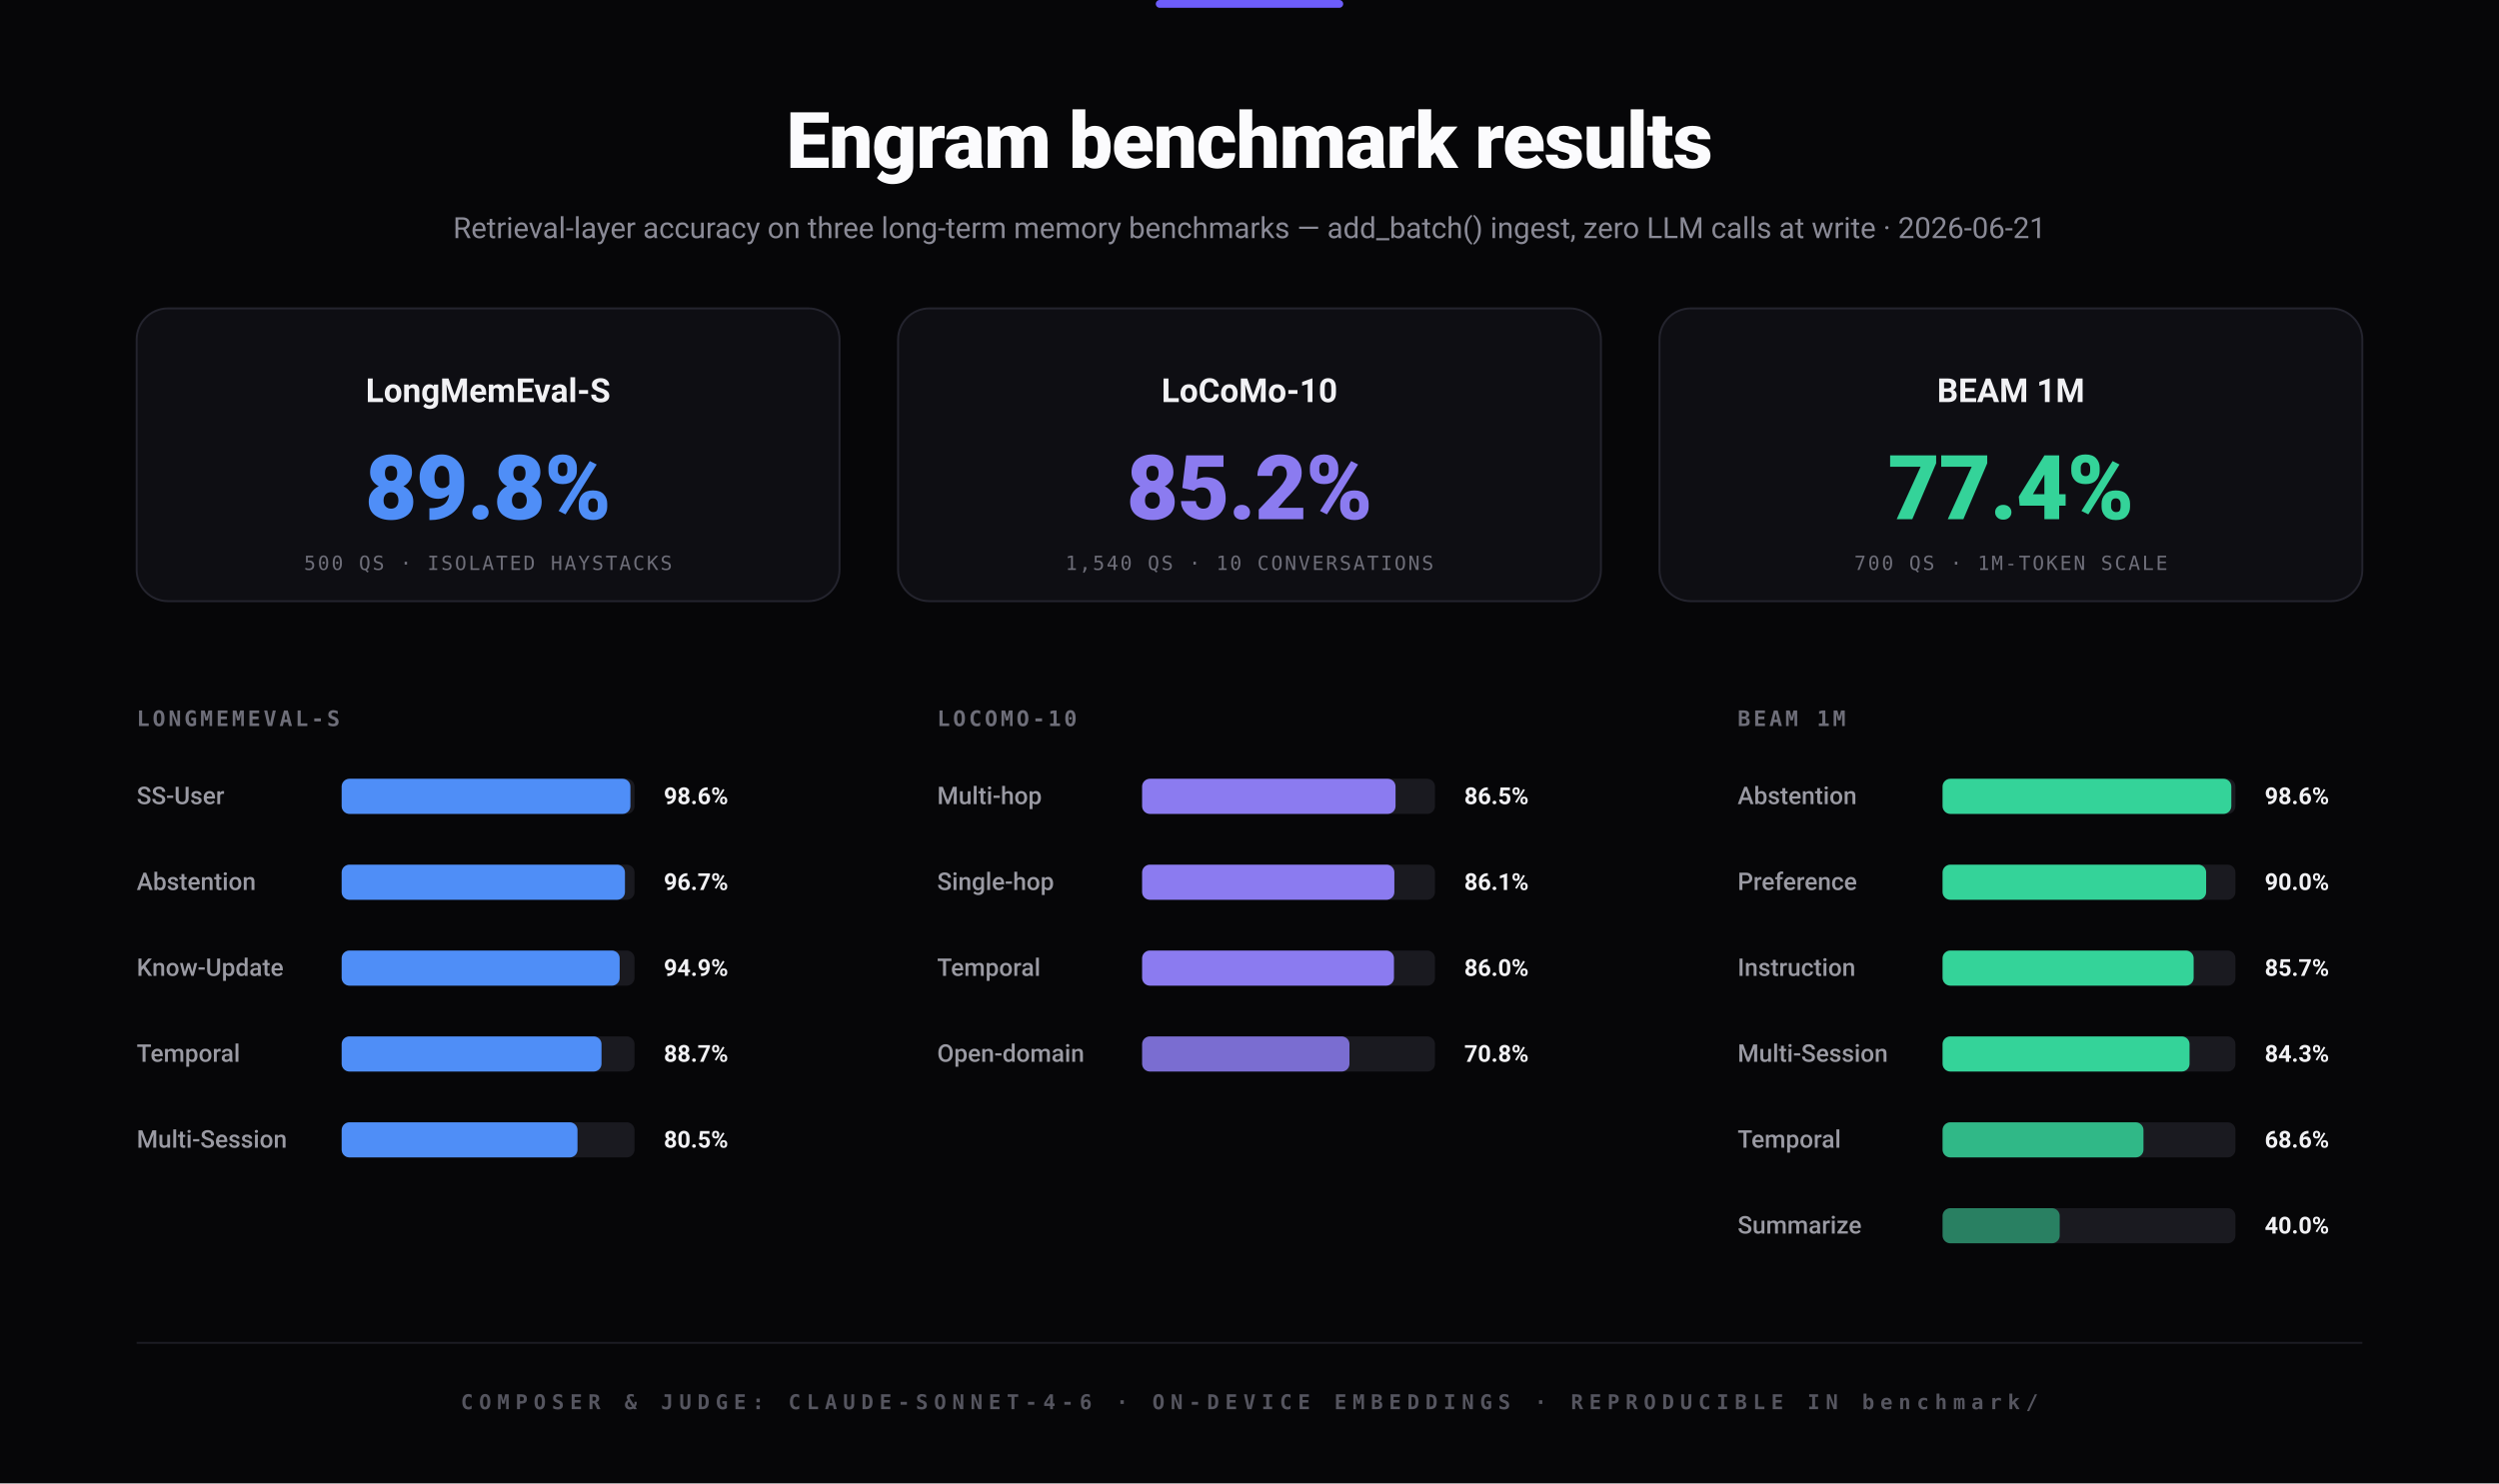
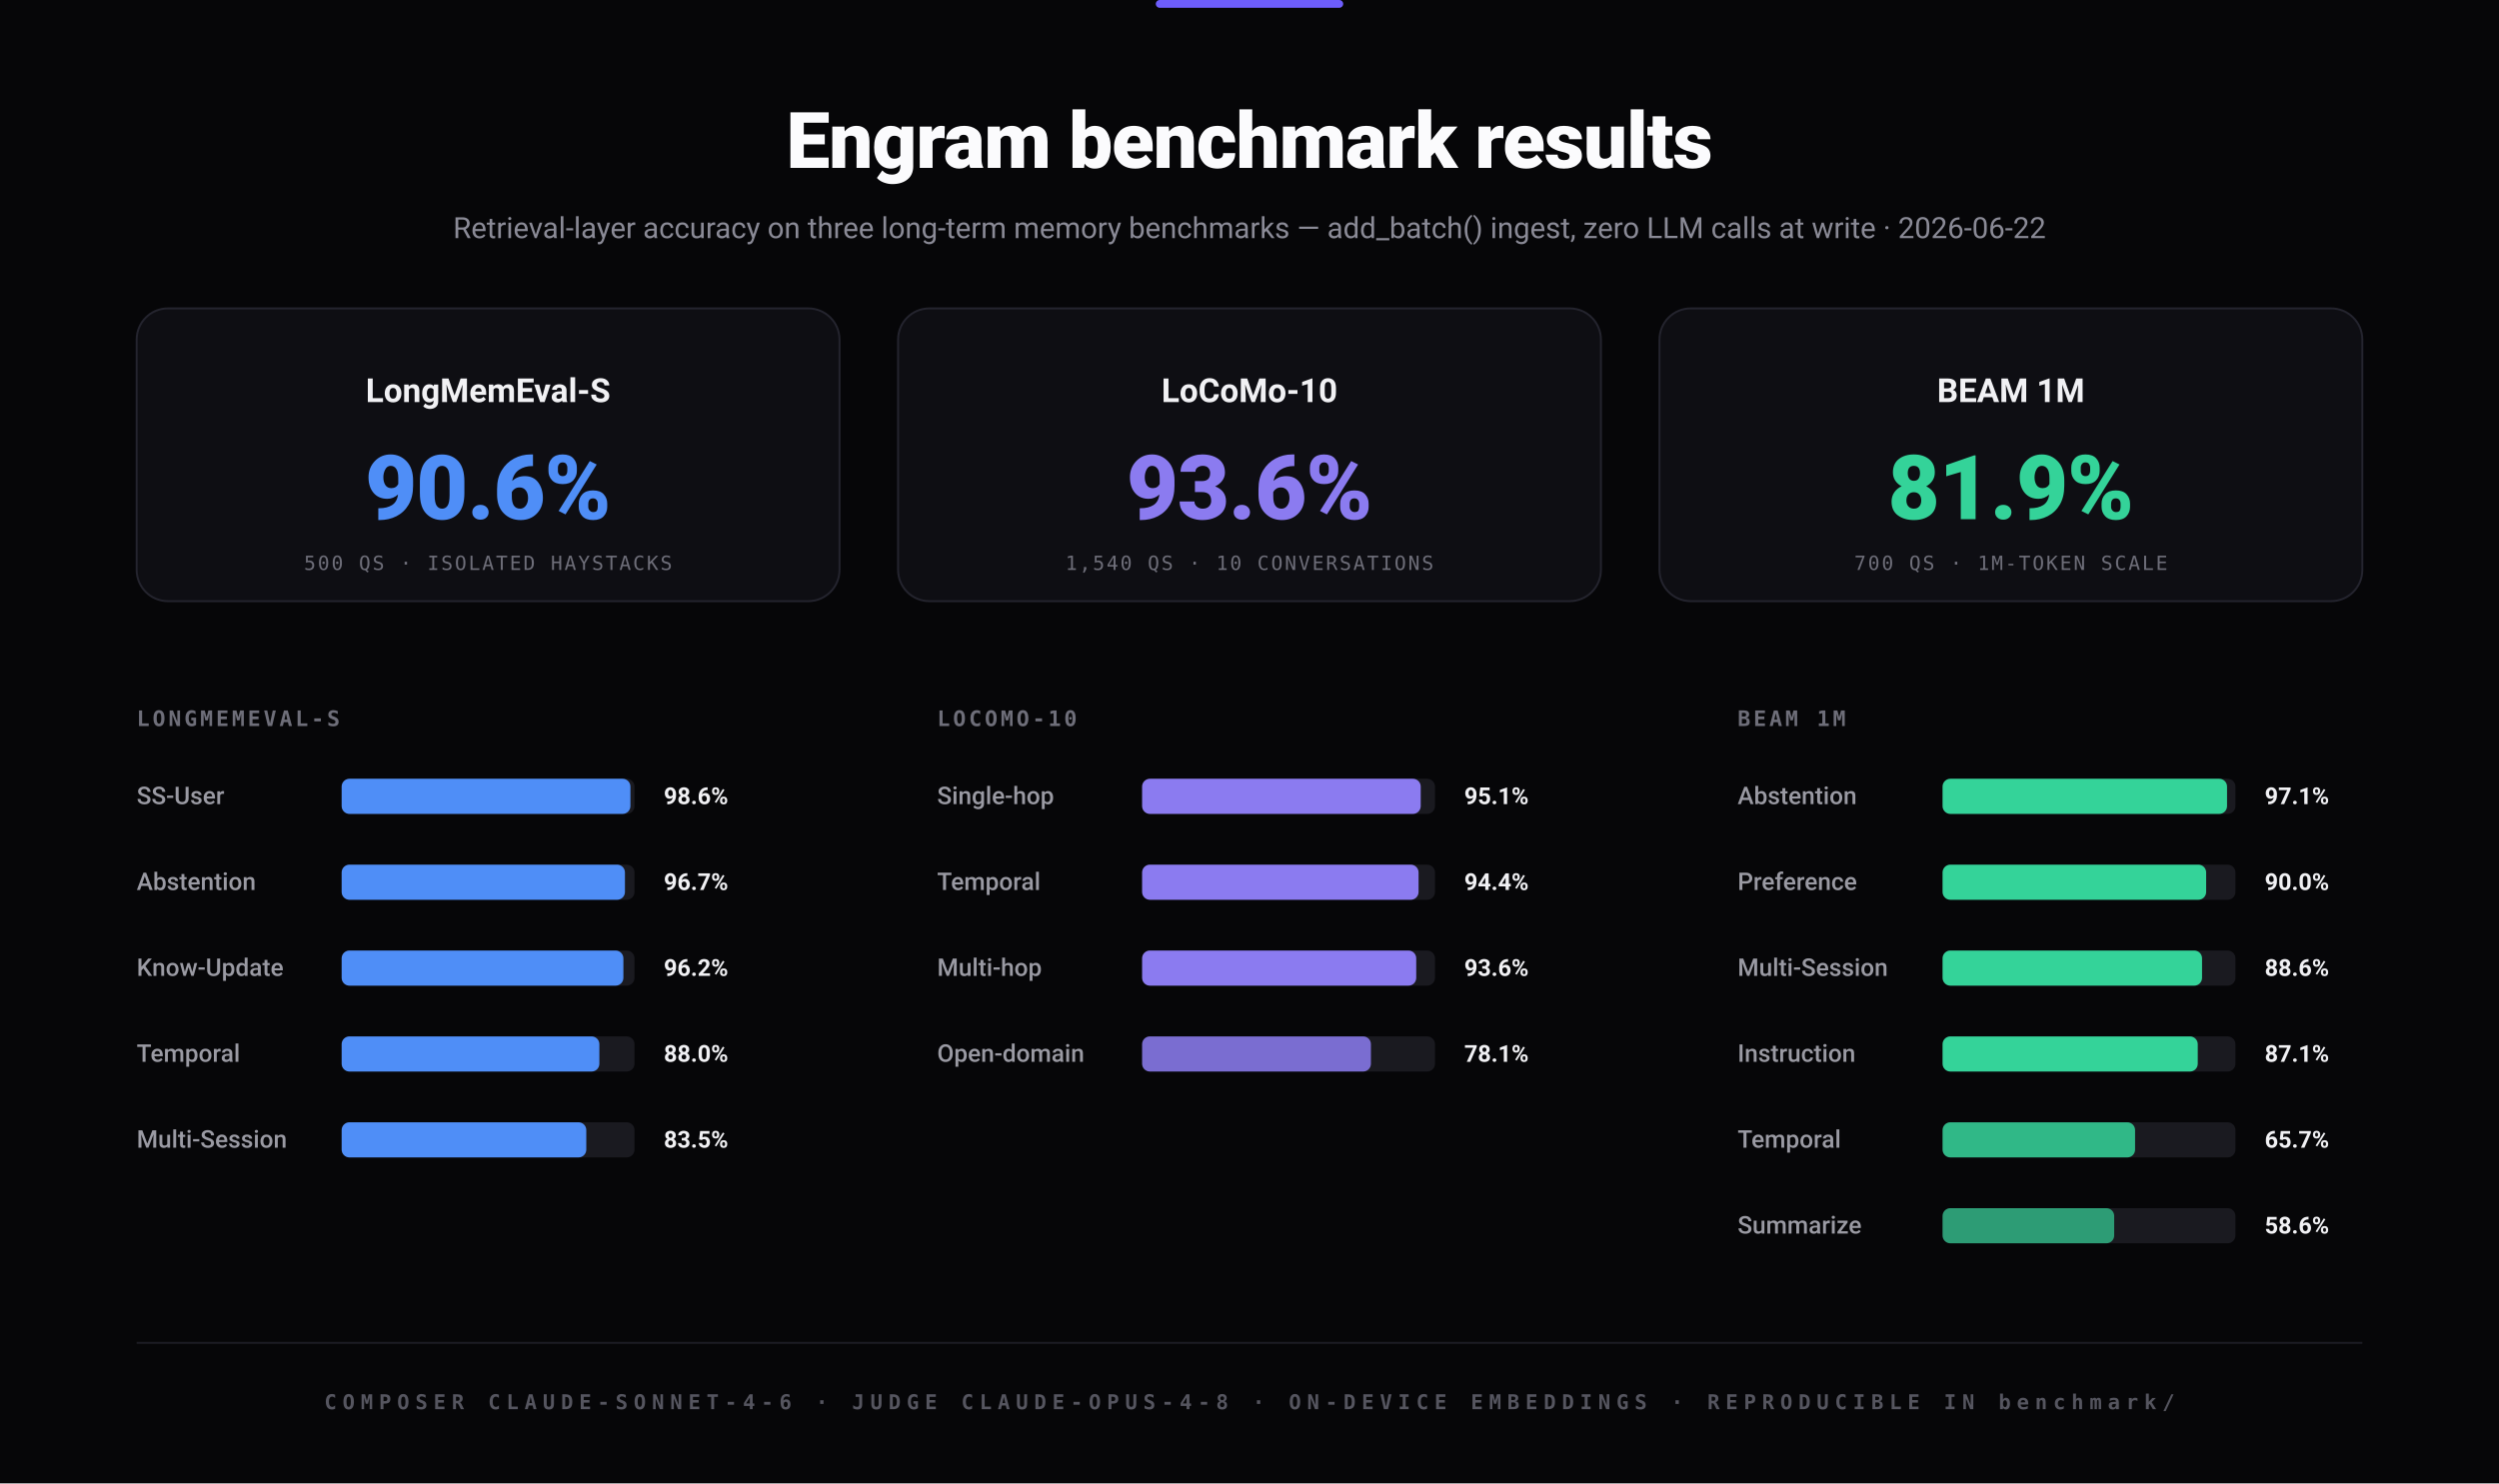
<svg xmlns="http://www.w3.org/2000/svg" viewBox="0 0 1280 760" width="100%" height="100%" style="background-color:#060608;font-family:-apple-system,BlinkMacSystemFont,'Segoe UI',Roboto,Helvetica,Arial,sans-serif;">
  <rect width="1280" height="760" fill="#060608" />
  <rect x="592" y="0" width="96" height="4" rx="2" fill="#6d5dfb" />
  <text x="640" y="86" text-anchor="middle" font-size="40" font-weight="800" fill="#fbfbfd" letter-spacing="-0.5">Engram benchmark results</text>
-   <text x="640" y="122" text-anchor="middle" font-size="15" font-weight="400" fill="#8a8a96">Retrieval-layer accuracy on three long-term memory benchmarks — add_batch() ingest, zero LLM calls at write · 2026-06-21</text>
+   <text x="640" y="122" text-anchor="middle" font-size="15" font-weight="400" fill="#8a8a96">Retrieval-layer accuracy on three long-term memory benchmarks — add_batch() ingest, zero LLM calls at write · 2026-06-22</text>
  <rect x="70" y="158" width="360" height="150" rx="16" fill="#0e0e13" stroke="#24242e" stroke-width="1" />
  <text x="250" y="206" text-anchor="middle" font-size="17" font-weight="700" fill="#f1f1f4">LongMemEval-S</text>
-   <text x="250" y="266" text-anchor="middle" font-size="46" font-weight="800" fill="#4f8ef7" letter-spacing="-0.5">89.8%</text>
+   <text x="250" y="266" text-anchor="middle" font-size="46" font-weight="800" fill="#4f8ef7" letter-spacing="-0.5">90.6%</text>
  <text x="250" y="292" text-anchor="middle" font-size="10" font-weight="500" fill="#6e6e79" letter-spacing="1" font-family="'SF Mono',SFMono-Regular,Menlo,Consolas,monospace">500 QS · ISOLATED HAYSTACKS</text>
  <rect x="460" y="158" width="360" height="150" rx="16" fill="#0e0e13" stroke="#24242e" stroke-width="1" />
  <text x="640" y="206" text-anchor="middle" font-size="17" font-weight="700" fill="#f1f1f4">LoCoMo-10</text>
-   <text x="640" y="266" text-anchor="middle" font-size="46" font-weight="800" fill="#8b7bf0" letter-spacing="-0.5">85.2%</text>
+   <text x="640" y="266" text-anchor="middle" font-size="46" font-weight="800" fill="#8b7bf0" letter-spacing="-0.5">93.6%</text>
  <text x="640" y="292" text-anchor="middle" font-size="10" font-weight="500" fill="#6e6e79" letter-spacing="1" font-family="'SF Mono',SFMono-Regular,Menlo,Consolas,monospace">1,540 QS · 10 CONVERSATIONS</text>
  <rect x="850" y="158" width="360" height="150" rx="16" fill="#0e0e13" stroke="#24242e" stroke-width="1" />
  <text x="1030" y="206" text-anchor="middle" font-size="17" font-weight="700" fill="#f1f1f4">BEAM 1M</text>
-   <text x="1030" y="266" text-anchor="middle" font-size="46" font-weight="800" fill="#34d399" letter-spacing="-0.5">77.4%</text>
+   <text x="1030" y="266" text-anchor="middle" font-size="46" font-weight="800" fill="#34d399" letter-spacing="-0.5">81.9%</text>
  <text x="1030" y="292" text-anchor="middle" font-size="10" font-weight="500" fill="#6e6e79" letter-spacing="1" font-family="'SF Mono',SFMono-Regular,Menlo,Consolas,monospace">700 QS · 1M-TOKEN SCALE</text>
  <text x="70" y="372" font-size="11" font-weight="700" fill="#6e6e79" letter-spacing="1.5" font-family="'SF Mono',SFMono-Regular,Menlo,Consolas,monospace">LONGMEMEVAL-S</text>
  <text x="480" y="372" font-size="11" font-weight="700" fill="#6e6e79" letter-spacing="1.5" font-family="'SF Mono',SFMono-Regular,Menlo,Consolas,monospace">LOCOMO-10</text>
  <text x="890" y="372" font-size="11" font-weight="700" fill="#6e6e79" letter-spacing="1.5" font-family="'SF Mono',SFMono-Regular,Menlo,Consolas,monospace">BEAM 1M</text>
  <text x="70" y="412" font-size="12.5" font-weight="500" fill="#9a9aa3">SS-User</text>
  <rect x="175" y="399" width="150" height="18" rx="4" fill="#1a1a20" />
  <rect x="175" y="399" width="147.9" height="18" rx="4" fill="#4f8ef7" />
  <text x="340" y="412" font-size="12" font-weight="600" fill="#f1f1f4">98.6%</text>
  <text x="70" y="456" font-size="12.5" font-weight="500" fill="#9a9aa3">Abstention</text>
  <rect x="175" y="443" width="150" height="18" rx="4" fill="#1a1a20" />
  <rect x="175" y="443" width="145.1" height="18" rx="4" fill="#4f8ef7" />
  <text x="340" y="456" font-size="12" font-weight="600" fill="#f1f1f4">96.7%</text>
  <text x="70" y="500" font-size="12.5" font-weight="500" fill="#9a9aa3">Know-Update</text>
  <rect x="175" y="487" width="150" height="18" rx="4" fill="#1a1a20" />
-   <rect x="175" y="487" width="142.4" height="18" rx="4" fill="#4f8ef7" />
-   <text x="340" y="500" font-size="12" font-weight="600" fill="#f1f1f4">94.9%</text>
+   <rect x="175" y="487" width="144.3" height="18" rx="4" fill="#4f8ef7" />
+   <text x="340" y="500" font-size="12" font-weight="600" fill="#f1f1f4">96.2%</text>
  <text x="70" y="544" font-size="12.5" font-weight="500" fill="#9a9aa3">Temporal</text>
  <rect x="175" y="531" width="150" height="18" rx="4" fill="#1a1a20" />
-   <rect x="175" y="531" width="133.1" height="18" rx="4" fill="#4f8ef7" />
-   <text x="340" y="544" font-size="12" font-weight="600" fill="#f1f1f4">88.7%</text>
+   <rect x="175" y="531" width="132.0" height="18" rx="4" fill="#4f8ef7" />
+   <text x="340" y="544" font-size="12" font-weight="600" fill="#f1f1f4">88.0%</text>
  <text x="70" y="588" font-size="12.5" font-weight="500" fill="#9a9aa3">Multi-Session</text>
  <rect x="175" y="575" width="150" height="18" rx="4" fill="#1a1a20" />
-   <rect x="175" y="575" width="120.8" height="18" rx="4" fill="#4f8ef7" />
-   <text x="340" y="588" font-size="12" font-weight="600" fill="#f1f1f4">80.5%</text>
-   <text x="480" y="412" font-size="12.5" font-weight="500" fill="#9a9aa3">Multi-hop</text>
+   <rect x="175" y="575" width="125.3" height="18" rx="4" fill="#4f8ef7" />
+   <text x="340" y="588" font-size="12" font-weight="600" fill="#f1f1f4">83.5%</text>
+   <text x="480" y="412" font-size="12.5" font-weight="500" fill="#9a9aa3">Single-hop</text>
  <rect x="585" y="399" width="150" height="18" rx="4" fill="#1a1a20" />
-   <rect x="585" y="399" width="129.8" height="18" rx="4" fill="#8b7bf0" />
-   <text x="750" y="412" font-size="12" font-weight="600" fill="#f1f1f4">86.5%</text>
-   <text x="480" y="456" font-size="12.5" font-weight="500" fill="#9a9aa3">Single-hop</text>
+   <rect x="585" y="399" width="142.7" height="18" rx="4" fill="#8b7bf0" />
+   <text x="750" y="412" font-size="12" font-weight="600" fill="#f1f1f4">95.1%</text>
+   <text x="480" y="456" font-size="12.5" font-weight="500" fill="#9a9aa3">Temporal</text>
  <rect x="585" y="443" width="150" height="18" rx="4" fill="#1a1a20" />
-   <rect x="585" y="443" width="129.2" height="18" rx="4" fill="#8b7bf0" />
-   <text x="750" y="456" font-size="12" font-weight="600" fill="#f1f1f4">86.1%</text>
-   <text x="480" y="500" font-size="12.5" font-weight="500" fill="#9a9aa3">Temporal</text>
+   <rect x="585" y="443" width="141.6" height="18" rx="4" fill="#8b7bf0" />
+   <text x="750" y="456" font-size="12" font-weight="600" fill="#f1f1f4">94.4%</text>
+   <text x="480" y="500" font-size="12.5" font-weight="500" fill="#9a9aa3">Multi-hop</text>
  <rect x="585" y="487" width="150" height="18" rx="4" fill="#1a1a20" />
-   <rect x="585" y="487" width="129.0" height="18" rx="4" fill="#8b7bf0" />
-   <text x="750" y="500" font-size="12" font-weight="600" fill="#f1f1f4">86.0%</text>
+   <rect x="585" y="487" width="140.4" height="18" rx="4" fill="#8b7bf0" />
+   <text x="750" y="500" font-size="12" font-weight="600" fill="#f1f1f4">93.6%</text>
  <text x="480" y="544" font-size="12.5" font-weight="500" fill="#9a9aa3">Open-domain</text>
  <rect x="585" y="531" width="150" height="18" rx="4" fill="#1a1a20" />
-   <rect x="585" y="531" width="106.2" height="18" rx="4" fill="#8b7bf0" opacity="0.85" />
-   <text x="750" y="544" font-size="12" font-weight="600" fill="#f1f1f4">70.8%</text>
+   <rect x="585" y="531" width="117.2" height="18" rx="4" fill="#8b7bf0" opacity="0.85" />
+   <text x="750" y="544" font-size="12" font-weight="600" fill="#f1f1f4">78.1%</text>
  <text x="890" y="412" font-size="12.5" font-weight="500" fill="#9a9aa3">Abstention</text>
  <rect x="995" y="399" width="150" height="18" rx="4" fill="#1a1a20" />
-   <rect x="995" y="399" width="147.9" height="18" rx="4" fill="#34d399" />
-   <text x="1160" y="412" font-size="12" font-weight="600" fill="#f1f1f4">98.6%</text>
+   <rect x="995" y="399" width="145.7" height="18" rx="4" fill="#34d399" />
+   <text x="1160" y="412" font-size="12" font-weight="600" fill="#f1f1f4">97.1%</text>
  <text x="890" y="456" font-size="12.5" font-weight="500" fill="#9a9aa3">Preference</text>
  <rect x="995" y="443" width="150" height="18" rx="4" fill="#1a1a20" />
  <rect x="995" y="443" width="135.0" height="18" rx="4" fill="#34d399" />
  <text x="1160" y="456" font-size="12" font-weight="600" fill="#f1f1f4">90.0%</text>
-   <text x="890" y="500" font-size="12.5" font-weight="500" fill="#9a9aa3">Instruction</text>
+   <text x="890" y="500" font-size="12.5" font-weight="500" fill="#9a9aa3">Multi-Session</text>
  <rect x="995" y="487" width="150" height="18" rx="4" fill="#1a1a20" />
-   <rect x="995" y="487" width="128.6" height="18" rx="4" fill="#34d399" />
-   <text x="1160" y="500" font-size="12" font-weight="600" fill="#f1f1f4">85.7%</text>
-   <text x="890" y="544" font-size="12.5" font-weight="500" fill="#9a9aa3">Multi-Session</text>
+   <rect x="995" y="487" width="132.9" height="18" rx="4" fill="#34d399" />
+   <text x="1160" y="500" font-size="12" font-weight="600" fill="#f1f1f4">88.6%</text>
+   <text x="890" y="544" font-size="12.5" font-weight="500" fill="#9a9aa3">Instruction</text>
  <rect x="995" y="531" width="150" height="18" rx="4" fill="#1a1a20" />
-   <rect x="995" y="531" width="126.5" height="18" rx="4" fill="#34d399" />
-   <text x="1160" y="544" font-size="12" font-weight="600" fill="#f1f1f4">84.3%</text>
+   <rect x="995" y="531" width="130.7" height="18" rx="4" fill="#34d399" />
+   <text x="1160" y="544" font-size="12" font-weight="600" fill="#f1f1f4">87.1%</text>
  <text x="890" y="588" font-size="12.5" font-weight="500" fill="#9a9aa3">Temporal</text>
  <rect x="995" y="575" width="150" height="18" rx="4" fill="#1a1a20" />
-   <rect x="995" y="575" width="102.9" height="18" rx="4" fill="#34d399" opacity="0.85" />
-   <text x="1160" y="588" font-size="12" font-weight="600" fill="#f1f1f4">68.6%</text>
+   <rect x="995" y="575" width="98.6" height="18" rx="4" fill="#34d399" opacity="0.85" />
+   <text x="1160" y="588" font-size="12" font-weight="600" fill="#f1f1f4">65.7%</text>
  <text x="890" y="632" font-size="12.5" font-weight="500" fill="#9a9aa3">Summarize</text>
  <rect x="995" y="619" width="150" height="18" rx="4" fill="#1a1a20" />
-   <rect x="995" y="619" width="60.0" height="18" rx="4" fill="#34d399" opacity="0.55" />
-   <text x="1160" y="632" font-size="12" font-weight="600" fill="#f1f1f4">40.0%</text>
+   <rect x="995" y="619" width="87.9" height="18" rx="4" fill="#34d399" opacity="0.7" />
+   <text x="1160" y="632" font-size="12" font-weight="600" fill="#f1f1f4">58.6%</text>
  <line x1="70" y1="688" x2="1210" y2="688" stroke="#1c1c24" stroke-width="1" />
-   <text x="640" y="722" text-anchor="middle" font-size="10.5" font-weight="600" fill="#55555f" letter-spacing="3" font-family="'SF Mono',SFMono-Regular,Menlo,Consolas,monospace">COMPOSER &amp; JUDGE: CLAUDE-SONNET-4-6 · ON-DEVICE EMBEDDINGS · REPRODUCIBLE IN benchmark/</text>
+   <text x="640" y="722" text-anchor="middle" font-size="10.5" font-weight="600" fill="#55555f" letter-spacing="3" font-family="'SF Mono',SFMono-Regular,Menlo,Consolas,monospace">COMPOSER CLAUDE-SONNET-4-6 · JUDGE CLAUDE-OPUS-4-8 · ON-DEVICE EMBEDDINGS · REPRODUCIBLE IN benchmark/</text>
</svg>
